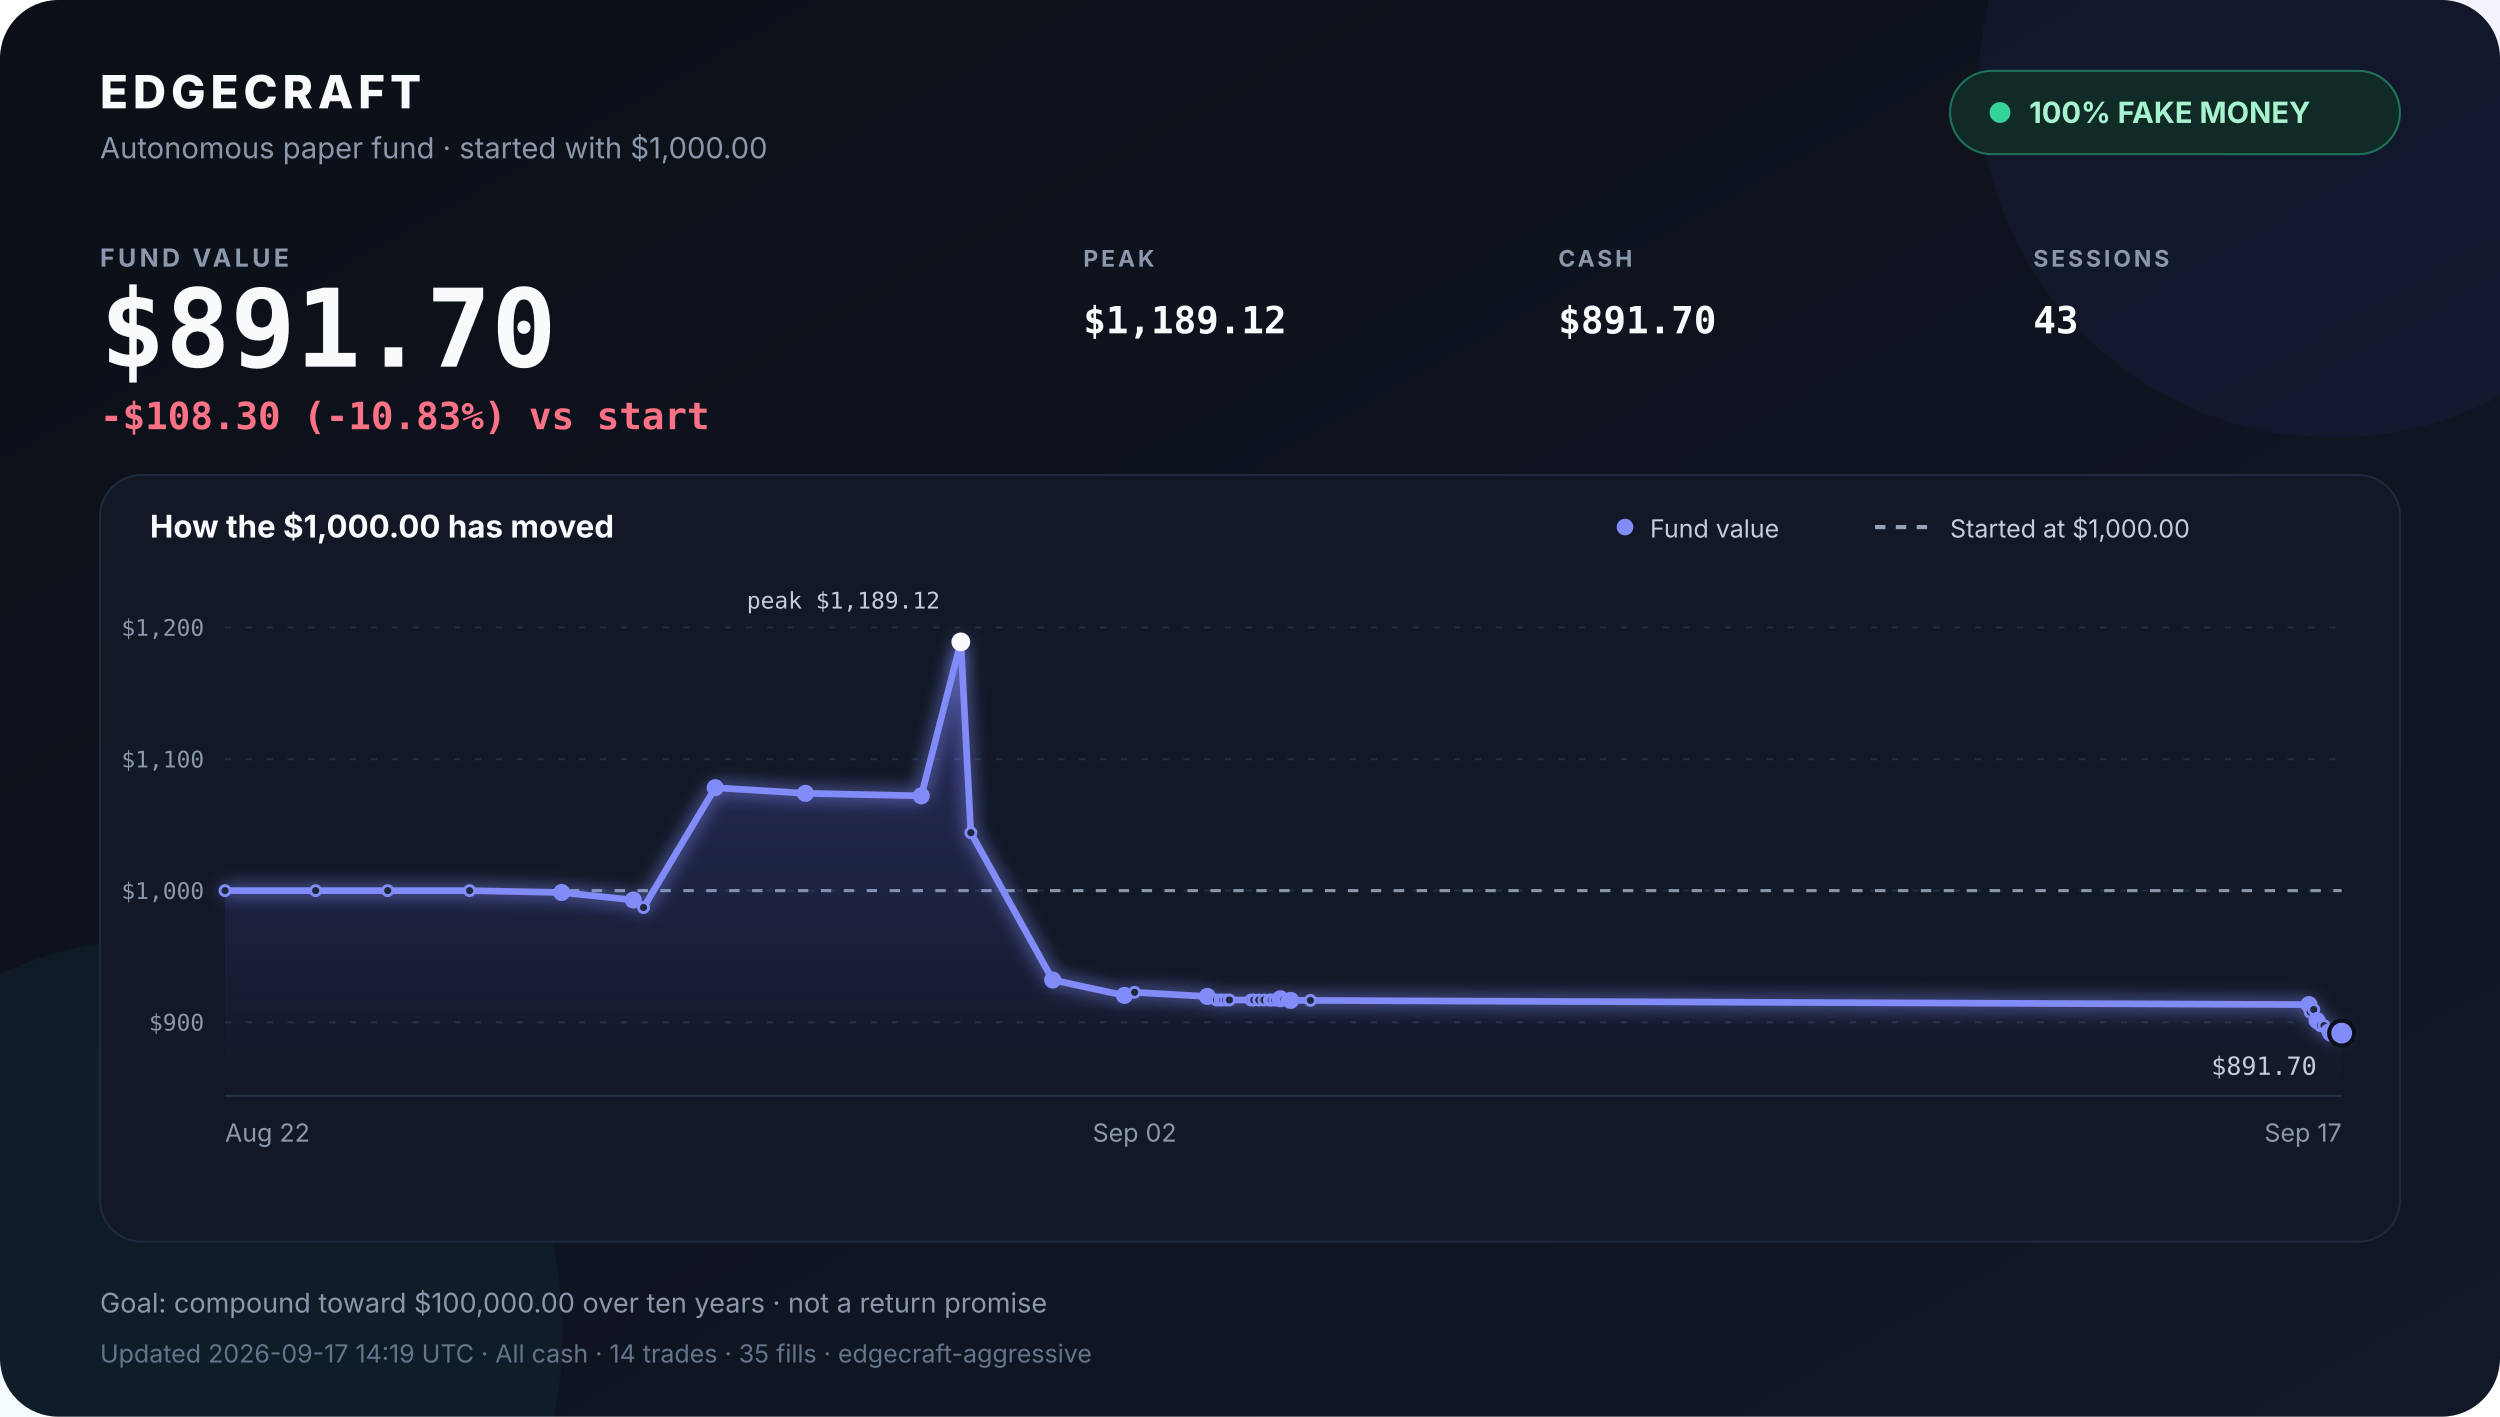
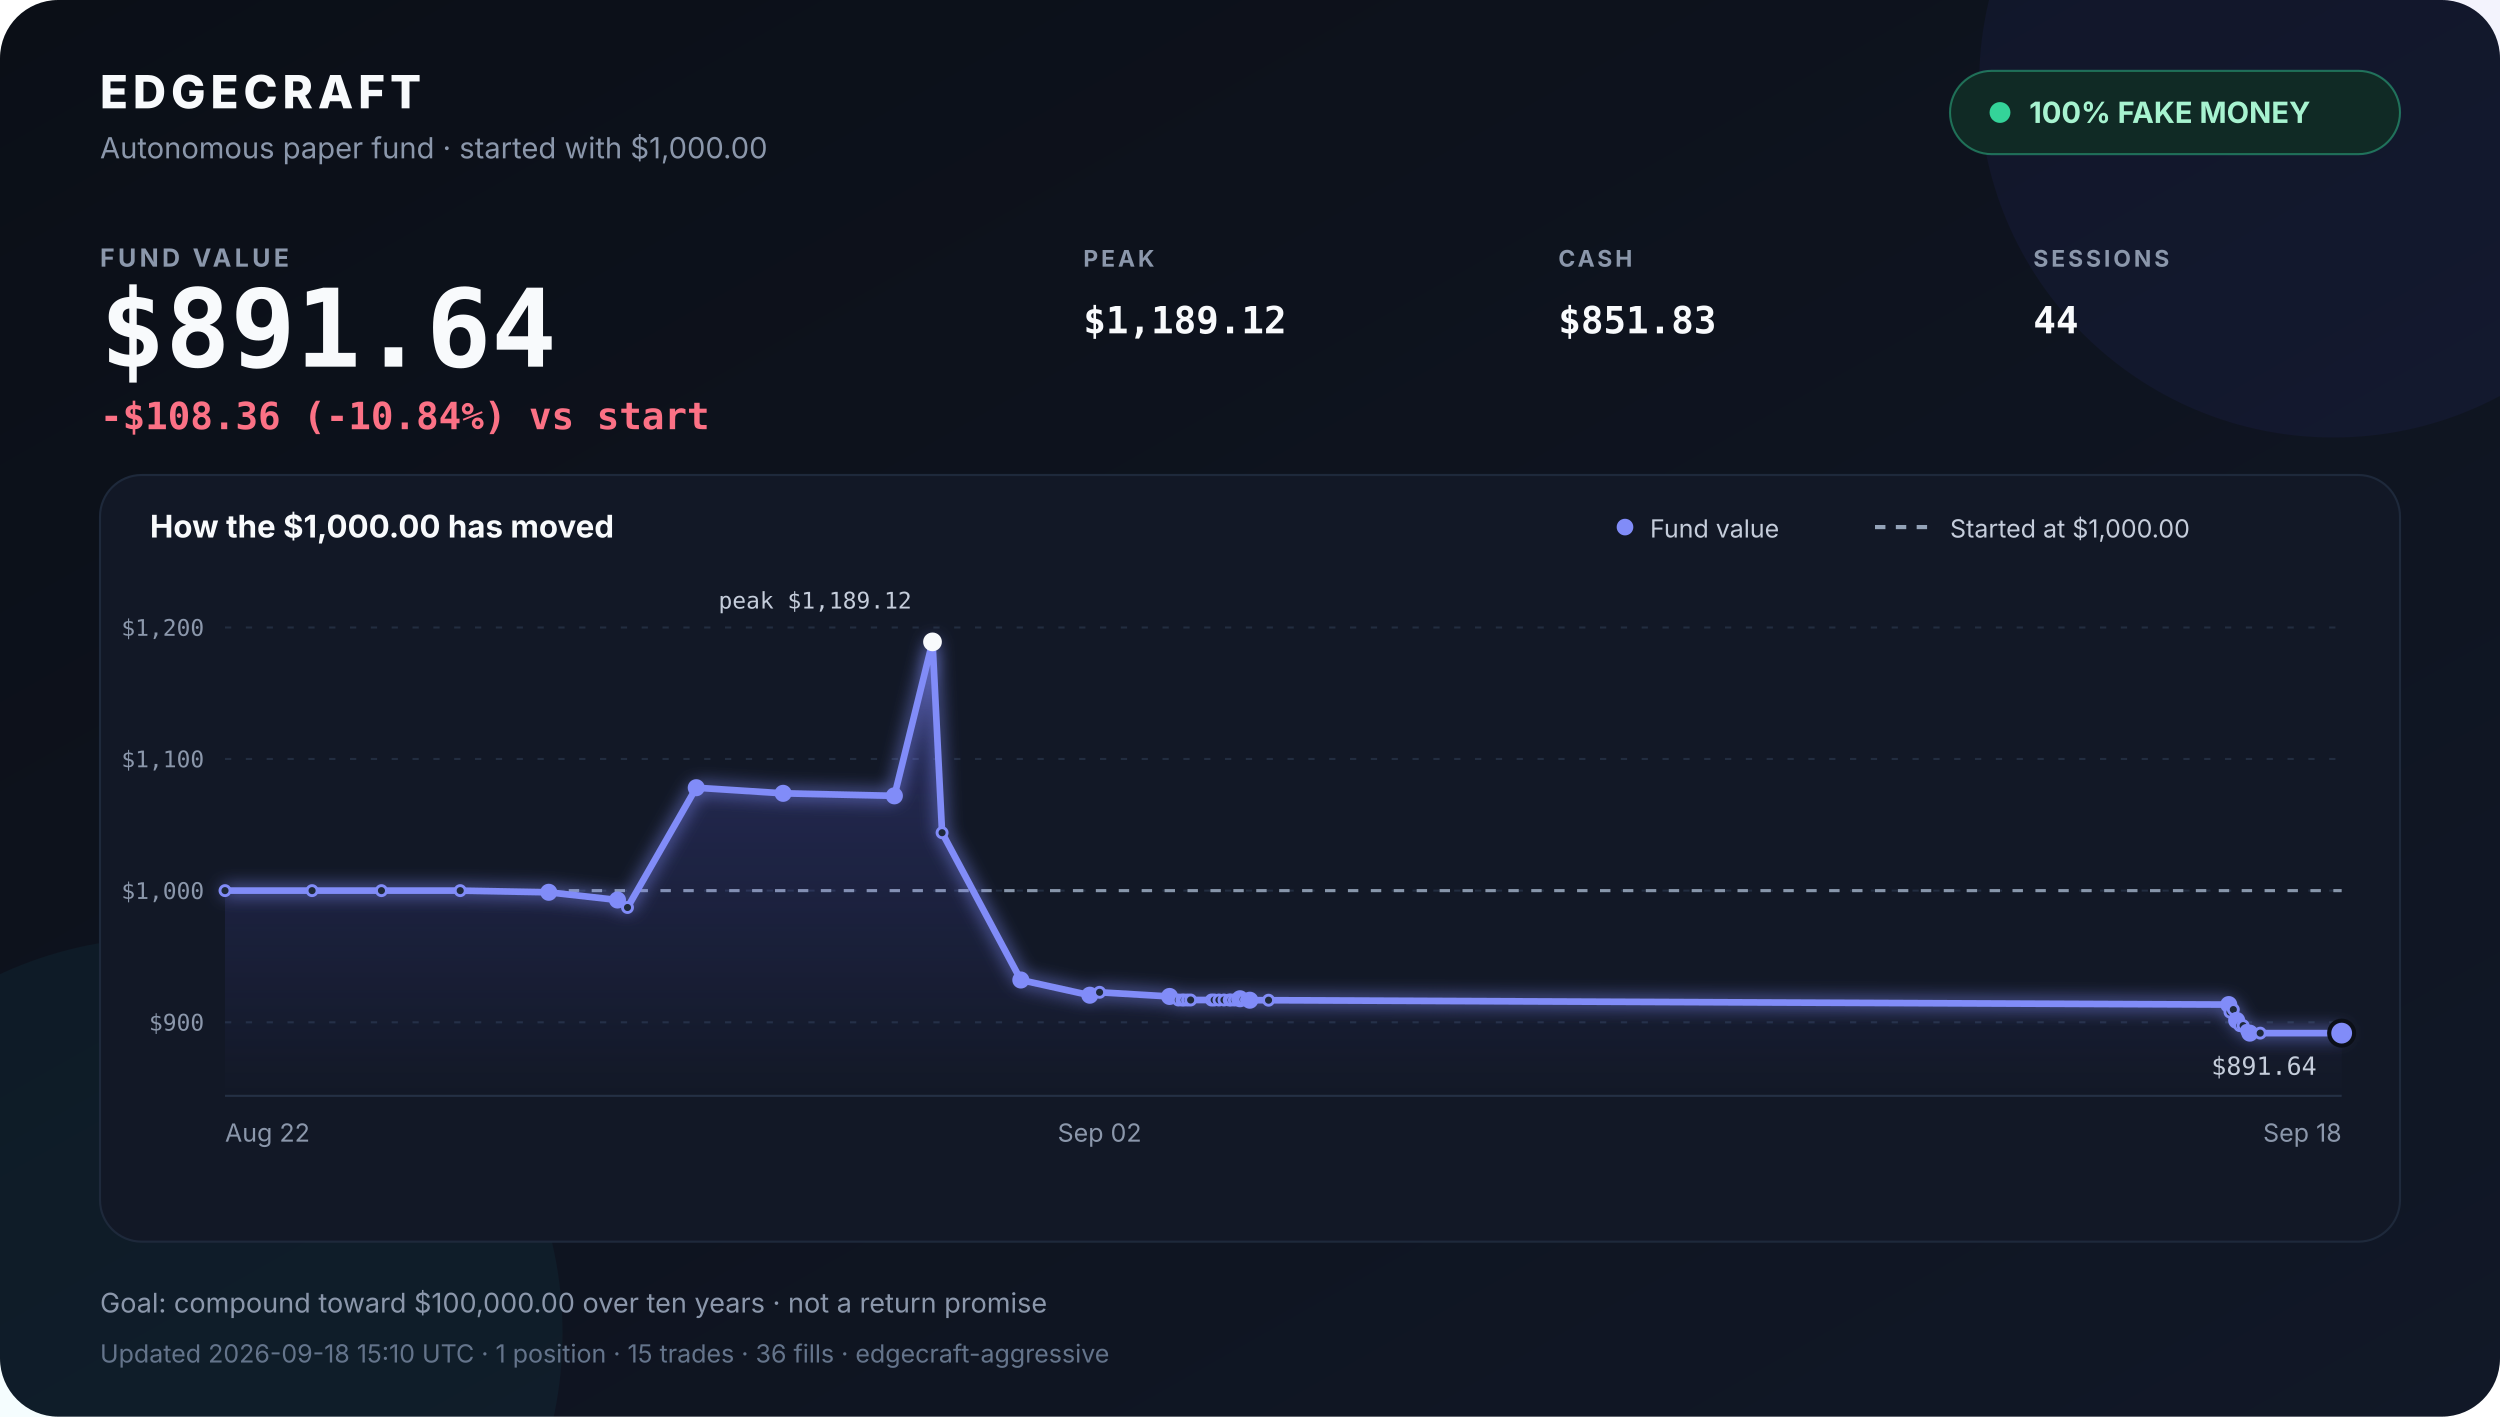
<svg xmlns="http://www.w3.org/2000/svg" width="1200" height="680" viewBox="0 0 1200 680" role="img" aria-labelledby="title desc">
  <defs>
    <linearGradient id="bg" x1="0" y1="0" x2="1" y2="1">
      <stop stop-color="#0b0f17" />
      <stop offset="1" stop-color="#111827" />
    </linearGradient>
    <linearGradient id="area" x1="0" y1="0" x2="0" y2="1">
      <stop stop-color="#6366f1" stop-opacity=".28" />
      <stop offset="1" stop-color="#6366f1" stop-opacity="0" />
    </linearGradient>
    <filter id="glow">
      <feGaussianBlur stdDeviation="4" result="b" />
      <feMerge>
        <feMergeNode in="b" />
        <feMergeNode in="SourceGraphic" />
      </feMerge>
    </filter>
  </defs>
  <rect width="1200" height="680" rx="28" fill="url(#bg)" />
  <circle cx="1120" cy="40" r="170" fill="#4f46e5" opacity=".07" />
  <circle cx="80" cy="640" r="190" fill="#22d3ee" opacity=".05" />
  <g font-family="ui-sans-serif,system-ui,-apple-system,Segoe UI,sans-serif">
    <text x="48" y="52" fill="#f8fafc" font-size="22" font-weight="800" letter-spacing="2.4">EDGECRAFT</text>
    <text x="48" y="76" fill="#8b97ab" font-size="14">Autonomous paper fund · started with $1,000.00</text>
    <rect x="936" y="34" width="216" height="40" rx="20" fill="#102a25" stroke="#34d399" stroke-opacity=".45" />
    <circle cx="960" cy="54" r="5" fill="#34d399" />
    <text x="974" y="59" fill="#a7f3d0" font-size="14" font-weight="700">100% FAKE MONEY</text>
    <text x="48" y="128" fill="#8b97ab" font-size="12" font-weight="700" letter-spacing="1.6">FUND VALUE</text>
-     <text x="48" y="176" fill="#f8fafc" font-size="52" font-weight="800" font-family="ui-monospace,SFMono-Regular,Menlo,monospace">$891.70</text>
-     <text x="48" y="206" fill="#fb7185" font-size="18" font-weight="700" font-family="ui-monospace,SFMono-Regular,Menlo,monospace">-$108.30  (-10.83%) vs start</text>
+     <text x="48" y="176" fill="#f8fafc" font-size="52" font-weight="800" font-family="ui-monospace,SFMono-Regular,Menlo,monospace">$891.64</text>
+     <text x="48" y="206" fill="#fb7185" font-size="18" font-weight="700" font-family="ui-monospace,SFMono-Regular,Menlo,monospace">-$108.36  (-10.84%) vs start</text>
    <text x="520" y="128" fill="#8b97ab" font-size="11" font-weight="700" letter-spacing="1.4">PEAK</text>
    <text x="520" y="160" fill="#f8fafc" font-size="18" font-weight="700" font-family="ui-monospace,SFMono-Regular,Menlo,monospace">$1,189.12</text>
    <text x="748" y="128" fill="#8b97ab" font-size="11" font-weight="700" letter-spacing="1.4">CASH</text>
-     <text x="748" y="160" fill="#f8fafc" font-size="18" font-weight="700" font-family="ui-monospace,SFMono-Regular,Menlo,monospace">$891.70</text>
+     <text x="748" y="160" fill="#f8fafc" font-size="18" font-weight="700" font-family="ui-monospace,SFMono-Regular,Menlo,monospace">$851.83</text>
    <text x="976" y="128" fill="#8b97ab" font-size="11" font-weight="700" letter-spacing="1.4">SESSIONS</text>
-     <text x="976" y="160" fill="#f8fafc" font-size="18" font-weight="700" font-family="ui-monospace,SFMono-Regular,Menlo,monospace">43</text>
+     <text x="976" y="160" fill="#f8fafc" font-size="18" font-weight="700" font-family="ui-monospace,SFMono-Regular,Menlo,monospace">44</text>
    <rect x="48" y="228" width="1104" height="368" rx="20" fill="#121826" stroke="#1e293b" />
    <text x="72" y="258" fill="#f8fafc" font-size="15" font-weight="700">How the $1,000.00 has moved</text>
    <circle cx="780" cy="253" r="4" fill="#818cf8" />
    <text x="792" y="258" fill="#c5cddb" font-size="12">Fund value</text>
    <line x1="900" y1="253" x2="928" y2="253" stroke="#94a3b8" stroke-width="2" stroke-dasharray="5 5" />
    <text x="936" y="258" fill="#c5cddb" font-size="12">Started at $1,000.00</text>
    <line x1="108" y1="526" x2="1124" y2="526" stroke="#243044" />
    <line x1="108" y1="490.7" x2="1124" y2="490.7" stroke="#243044" stroke-dasharray="3 7" opacity=".85" />
    <text x="98" y="494.7" text-anchor="end" fill="#8b97ab" font-size="11" font-family="ui-monospace,SFMono-Regular,Menlo,monospace">$900</text>
    <line x1="108" y1="427.5" x2="1124" y2="427.5" stroke="#243044" stroke-dasharray="3 7" opacity=".85" />
    <text x="98" y="431.5" text-anchor="end" fill="#8b97ab" font-size="11" font-family="ui-monospace,SFMono-Regular,Menlo,monospace">$1,000</text>
-     <line x1="108" y1="364.4" x2="1124" y2="364.4" stroke="#243044" stroke-dasharray="3 7" opacity=".85" />
-     <text x="98" y="368.4" text-anchor="end" fill="#8b97ab" font-size="11" font-family="ui-monospace,SFMono-Regular,Menlo,monospace">$1,100</text>
+     <line x1="108" y1="364.3" x2="1124" y2="364.3" stroke="#243044" stroke-dasharray="3 7" opacity=".85" />
+     <text x="98" y="368.3" text-anchor="end" fill="#8b97ab" font-size="11" font-family="ui-monospace,SFMono-Regular,Menlo,monospace">$1,100</text>
    <line x1="108" y1="301.2" x2="1124" y2="301.2" stroke="#243044" stroke-dasharray="3 7" opacity=".85" />
    <text x="98" y="305.2" text-anchor="end" fill="#8b97ab" font-size="11" font-family="ui-monospace,SFMono-Regular,Menlo,monospace">$1,200</text>
    <line x1="108" y1="427.5" x2="1124" y2="427.5" stroke="#94a3b8" stroke-width="1.5" stroke-dasharray="5 6" opacity=".9" />
-     <polygon points="108.0,526.0 108.0,427.5 151.5,427.5 186.1,427.5 225.4,427.5 269.6,428.4 304.0,432.0 308.9,435.6 343.3,378.1 386.6,380.8 442.2,382.0 461.2,308.1 466.0,399.7 505.3,470.4 539.7,477.8 544.6,476.3 579.5,478.3 583.9,480.0 585.7,480.0 586.8,480.0 588.4,480.0 590.1,480.0 600.5,480.0 601.8,480.0 604.2,480.0 606.7,480.0 609.3,480.0 610.2,480.0 611.9,480.0 613.5,479.7 614.6,479.4 616.3,479.7 617.9,479.9 619.5,480.2 629.0,480.2 1108.3,482.2 1108.9,485.8 1110.6,484.6 1112.2,489.9 1113.8,492.3 1115.5,492.3 1117.1,494.6 1118.7,495.9 1124.0,495.9 1124.0,526.0" fill="url(#area)" />
-     <polyline points="108.0,427.5 151.5,427.5 186.1,427.5 225.4,427.5 269.6,428.4 304.0,432.0 308.9,435.6 343.3,378.1 386.6,380.8 442.2,382.0 461.2,308.1 466.0,399.7 505.3,470.4 539.7,477.8 544.6,476.3 579.5,478.3 583.9,480.0 585.7,480.0 586.8,480.0 588.4,480.0 590.1,480.0 600.5,480.0 601.8,480.0 604.2,480.0 606.7,480.0 609.3,480.0 610.2,480.0 611.9,480.0 613.5,479.7 614.6,479.4 616.3,479.7 617.9,479.9 619.5,480.2 629.0,480.2 1108.3,482.2 1108.9,485.8 1110.6,484.6 1112.2,489.9 1113.8,492.3 1115.5,492.3 1117.1,494.6 1118.7,495.9 1124.0,495.9" fill="none" stroke="#818cf8" stroke-width="3.2" stroke-linecap="round" stroke-linejoin="round" filter="url(#glow)" />
+     <polygon points="108.0,526.0 108.0,427.5 149.8,427.5 183.1,427.5 220.9,427.5 263.4,428.3 296.4,432.0 301.2,435.6 334.2,378.1 375.9,380.8 429.3,382.0 447.6,308.1 452.2,399.7 490.0,470.4 523.1,477.7 527.8,476.3 561.4,478.3 565.6,480.0 567.3,480.0 568.4,480.0 570.0,480.0 571.5,480.0 581.5,480.0 582.8,480.0 585.1,480.0 587.5,480.0 590.0,480.0 590.9,480.0 592.5,480.0 594.1,479.7 595.2,479.4 596.7,479.7 598.3,479.9 599.9,480.1 608.9,480.1 1069.8,482.2 1070.4,485.8 1072.0,484.6 1073.6,489.8 1075.1,492.3 1076.7,492.3 1078.3,494.6 1079.9,495.9 1084.9,495.9 1124.0,495.9 1124.0,526.0" fill="url(#area)" />
+     <polyline points="108.0,427.5 149.8,427.5 183.1,427.5 220.9,427.5 263.4,428.3 296.4,432.0 301.2,435.6 334.2,378.1 375.9,380.8 429.3,382.0 447.6,308.1 452.2,399.7 490.0,470.4 523.1,477.7 527.8,476.3 561.4,478.3 565.6,480.0 567.3,480.0 568.4,480.0 570.0,480.0 571.5,480.0 581.5,480.0 582.8,480.0 585.1,480.0 587.5,480.0 590.0,480.0 590.9,480.0 592.5,480.0 594.1,479.7 595.2,479.4 596.7,479.7 598.3,479.9 599.9,480.1 608.9,480.1 1069.8,482.2 1070.4,485.8 1072.0,484.6 1073.6,489.8 1075.1,492.3 1076.7,492.3 1078.3,494.6 1079.9,495.9 1084.9,495.9 1124.0,495.9" fill="none" stroke="#818cf8" stroke-width="3.2" stroke-linecap="round" stroke-linejoin="round" filter="url(#glow)" />
    <circle cx="108.0" cy="427.5" r="2.4" fill="#1e293b" stroke="#818cf8" stroke-width="1.4" />
-     <circle cx="151.5" cy="427.5" r="2.4" fill="#1e293b" stroke="#818cf8" stroke-width="1.4" />
-     <circle cx="186.1" cy="427.5" r="2.4" fill="#1e293b" stroke="#818cf8" stroke-width="1.4" />
-     <circle cx="225.4" cy="427.5" r="2.4" fill="#1e293b" stroke="#818cf8" stroke-width="1.4" />
-     <circle cx="269.6" cy="428.4" r="3.4" fill="#818cf8" stroke="#818cf8" stroke-width="1.4" />
-     <circle cx="304.0" cy="432.0" r="3.4" fill="#818cf8" stroke="#818cf8" stroke-width="1.4" />
-     <circle cx="308.9" cy="435.6" r="2.4" fill="#1e293b" stroke="#818cf8" stroke-width="1.4" />
-     <circle cx="343.3" cy="378.1" r="3.4" fill="#818cf8" stroke="#818cf8" stroke-width="1.4" />
-     <circle cx="386.6" cy="380.8" r="3.4" fill="#818cf8" stroke="#818cf8" stroke-width="1.4" />
-     <circle cx="442.2" cy="382.0" r="3.4" fill="#818cf8" stroke="#818cf8" stroke-width="1.4" />
-     <circle cx="461.2" cy="308.1" r="3.4" fill="#818cf8" stroke="#818cf8" stroke-width="1.4" />
-     <circle cx="466.0" cy="399.7" r="2.4" fill="#1e293b" stroke="#818cf8" stroke-width="1.4" />
-     <circle cx="505.3" cy="470.4" r="3.4" fill="#818cf8" stroke="#818cf8" stroke-width="1.4" />
-     <circle cx="539.7" cy="477.8" r="3.4" fill="#818cf8" stroke="#818cf8" stroke-width="1.4" />
-     <circle cx="544.6" cy="476.3" r="2.4" fill="#1e293b" stroke="#818cf8" stroke-width="1.4" />
-     <circle cx="579.5" cy="478.3" r="3.4" fill="#818cf8" stroke="#818cf8" stroke-width="1.4" />
-     <circle cx="583.9" cy="480.0" r="2.4" fill="#1e293b" stroke="#818cf8" stroke-width="1.4" />
-     <circle cx="585.7" cy="480.0" r="2.4" fill="#1e293b" stroke="#818cf8" stroke-width="1.4" />
-     <circle cx="586.8" cy="480.0" r="2.4" fill="#1e293b" stroke="#818cf8" stroke-width="1.4" />
-     <circle cx="588.4" cy="480.0" r="2.4" fill="#1e293b" stroke="#818cf8" stroke-width="1.4" />
-     <circle cx="590.1" cy="480.0" r="2.4" fill="#1e293b" stroke="#818cf8" stroke-width="1.4" />
-     <circle cx="600.5" cy="480.0" r="2.4" fill="#1e293b" stroke="#818cf8" stroke-width="1.4" />
-     <circle cx="601.8" cy="480.0" r="2.4" fill="#1e293b" stroke="#818cf8" stroke-width="1.4" />
-     <circle cx="604.2" cy="480.0" r="2.4" fill="#1e293b" stroke="#818cf8" stroke-width="1.4" />
-     <circle cx="606.7" cy="480.0" r="2.4" fill="#1e293b" stroke="#818cf8" stroke-width="1.4" />
-     <circle cx="609.3" cy="480.0" r="2.4" fill="#1e293b" stroke="#818cf8" stroke-width="1.4" />
-     <circle cx="610.2" cy="480.0" r="2.4" fill="#1e293b" stroke="#818cf8" stroke-width="1.4" />
-     <circle cx="611.9" cy="480.0" r="2.4" fill="#1e293b" stroke="#818cf8" stroke-width="1.4" />
-     <circle cx="613.5" cy="479.7" r="2.4" fill="#1e293b" stroke="#818cf8" stroke-width="1.4" />
-     <circle cx="614.6" cy="479.4" r="3.4" fill="#818cf8" stroke="#818cf8" stroke-width="1.4" />
-     <circle cx="616.3" cy="479.7" r="2.4" fill="#1e293b" stroke="#818cf8" stroke-width="1.4" />
-     <circle cx="617.9" cy="479.9" r="2.4" fill="#1e293b" stroke="#818cf8" stroke-width="1.4" />
-     <circle cx="619.5" cy="480.2" r="3.4" fill="#818cf8" stroke="#818cf8" stroke-width="1.4" />
-     <circle cx="629.0" cy="480.2" r="2.4" fill="#1e293b" stroke="#818cf8" stroke-width="1.4" />
-     <circle cx="1108.3" cy="482.2" r="3.4" fill="#818cf8" stroke="#818cf8" stroke-width="1.4" />
-     <circle cx="1108.9" cy="485.8" r="2.4" fill="#1e293b" stroke="#818cf8" stroke-width="1.4" />
-     <circle cx="1110.6" cy="484.6" r="2.4" fill="#1e293b" stroke="#818cf8" stroke-width="1.4" />
-     <circle cx="1112.2" cy="489.9" r="3.4" fill="#818cf8" stroke="#818cf8" stroke-width="1.4" />
-     <circle cx="1113.8" cy="492.3" r="2.4" fill="#1e293b" stroke="#818cf8" stroke-width="1.4" />
-     <circle cx="1115.5" cy="492.3" r="2.4" fill="#1e293b" stroke="#818cf8" stroke-width="1.4" />
-     <circle cx="1117.1" cy="494.6" r="2.4" fill="#1e293b" stroke="#818cf8" stroke-width="1.4" />
-     <circle cx="1118.7" cy="495.9" r="3.4" fill="#818cf8" stroke="#818cf8" stroke-width="1.4" />
-     <circle cx="1124.0" cy="495.9" r="2.4" fill="#1e293b" stroke="#818cf8" stroke-width="1.4" />
-     <circle cx="461.2" cy="308.1" r="4.5" fill="#f8fafc" />
-     <text x="451.2" y="292.1" text-anchor="end" fill="#c5cddb" font-size="11" font-family="ui-monospace,SFMono-Regular,Menlo,monospace">peak $1,189.12</text>
+     <circle cx="149.8" cy="427.5" r="2.4" fill="#1e293b" stroke="#818cf8" stroke-width="1.4" />
+     <circle cx="183.1" cy="427.5" r="2.4" fill="#1e293b" stroke="#818cf8" stroke-width="1.4" />
+     <circle cx="220.9" cy="427.5" r="2.4" fill="#1e293b" stroke="#818cf8" stroke-width="1.4" />
+     <circle cx="263.4" cy="428.3" r="3.4" fill="#818cf8" stroke="#818cf8" stroke-width="1.4" />
+     <circle cx="296.4" cy="432.0" r="3.4" fill="#818cf8" stroke="#818cf8" stroke-width="1.4" />
+     <circle cx="301.2" cy="435.6" r="2.4" fill="#1e293b" stroke="#818cf8" stroke-width="1.4" />
+     <circle cx="334.2" cy="378.1" r="3.4" fill="#818cf8" stroke="#818cf8" stroke-width="1.4" />
+     <circle cx="375.9" cy="380.8" r="3.4" fill="#818cf8" stroke="#818cf8" stroke-width="1.4" />
+     <circle cx="429.3" cy="382.0" r="3.4" fill="#818cf8" stroke="#818cf8" stroke-width="1.4" />
+     <circle cx="447.6" cy="308.1" r="3.4" fill="#818cf8" stroke="#818cf8" stroke-width="1.4" />
+     <circle cx="452.2" cy="399.7" r="2.4" fill="#1e293b" stroke="#818cf8" stroke-width="1.4" />
+     <circle cx="490.0" cy="470.4" r="3.4" fill="#818cf8" stroke="#818cf8" stroke-width="1.4" />
+     <circle cx="523.1" cy="477.7" r="3.4" fill="#818cf8" stroke="#818cf8" stroke-width="1.4" />
+     <circle cx="527.8" cy="476.3" r="2.4" fill="#1e293b" stroke="#818cf8" stroke-width="1.4" />
+     <circle cx="561.4" cy="478.3" r="3.4" fill="#818cf8" stroke="#818cf8" stroke-width="1.4" />
+     <circle cx="565.6" cy="480.0" r="2.4" fill="#1e293b" stroke="#818cf8" stroke-width="1.4" />
+     <circle cx="567.3" cy="480.0" r="2.4" fill="#1e293b" stroke="#818cf8" stroke-width="1.4" />
+     <circle cx="568.4" cy="480.0" r="2.4" fill="#1e293b" stroke="#818cf8" stroke-width="1.4" />
+     <circle cx="570.0" cy="480.0" r="2.4" fill="#1e293b" stroke="#818cf8" stroke-width="1.4" />
+     <circle cx="571.5" cy="480.0" r="2.4" fill="#1e293b" stroke="#818cf8" stroke-width="1.4" />
+     <circle cx="581.5" cy="480.0" r="2.4" fill="#1e293b" stroke="#818cf8" stroke-width="1.4" />
+     <circle cx="582.8" cy="480.0" r="2.4" fill="#1e293b" stroke="#818cf8" stroke-width="1.4" />
+     <circle cx="585.1" cy="480.0" r="2.4" fill="#1e293b" stroke="#818cf8" stroke-width="1.4" />
+     <circle cx="587.5" cy="480.0" r="2.4" fill="#1e293b" stroke="#818cf8" stroke-width="1.4" />
+     <circle cx="590.0" cy="480.0" r="2.4" fill="#1e293b" stroke="#818cf8" stroke-width="1.4" />
+     <circle cx="590.9" cy="480.0" r="2.4" fill="#1e293b" stroke="#818cf8" stroke-width="1.4" />
+     <circle cx="592.5" cy="480.0" r="2.4" fill="#1e293b" stroke="#818cf8" stroke-width="1.4" />
+     <circle cx="594.1" cy="479.7" r="2.4" fill="#1e293b" stroke="#818cf8" stroke-width="1.4" />
+     <circle cx="595.2" cy="479.4" r="3.4" fill="#818cf8" stroke="#818cf8" stroke-width="1.4" />
+     <circle cx="596.7" cy="479.7" r="2.4" fill="#1e293b" stroke="#818cf8" stroke-width="1.4" />
+     <circle cx="598.3" cy="479.9" r="2.4" fill="#1e293b" stroke="#818cf8" stroke-width="1.4" />
+     <circle cx="599.9" cy="480.1" r="3.4" fill="#818cf8" stroke="#818cf8" stroke-width="1.4" />
+     <circle cx="608.9" cy="480.1" r="2.4" fill="#1e293b" stroke="#818cf8" stroke-width="1.4" />
+     <circle cx="1069.8" cy="482.2" r="3.4" fill="#818cf8" stroke="#818cf8" stroke-width="1.4" />
+     <circle cx="1070.4" cy="485.8" r="2.4" fill="#1e293b" stroke="#818cf8" stroke-width="1.4" />
+     <circle cx="1072.0" cy="484.6" r="2.4" fill="#1e293b" stroke="#818cf8" stroke-width="1.4" />
+     <circle cx="1073.6" cy="489.8" r="3.4" fill="#818cf8" stroke="#818cf8" stroke-width="1.4" />
+     <circle cx="1075.1" cy="492.3" r="2.4" fill="#1e293b" stroke="#818cf8" stroke-width="1.4" />
+     <circle cx="1076.7" cy="492.3" r="2.4" fill="#1e293b" stroke="#818cf8" stroke-width="1.4" />
+     <circle cx="1078.3" cy="494.6" r="2.4" fill="#1e293b" stroke="#818cf8" stroke-width="1.4" />
+     <circle cx="1079.9" cy="495.9" r="3.4" fill="#818cf8" stroke="#818cf8" stroke-width="1.4" />
+     <circle cx="1084.9" cy="495.9" r="2.4" fill="#1e293b" stroke="#818cf8" stroke-width="1.4" />
+     <circle cx="1124.0" cy="495.9" r="3.4" fill="#818cf8" stroke="#818cf8" stroke-width="1.4" />
+     <circle cx="447.6" cy="308.1" r="4.5" fill="#f8fafc" />
+     <text x="437.6" y="292.1" text-anchor="end" fill="#c5cddb" font-size="11" font-family="ui-monospace,SFMono-Regular,Menlo,monospace">peak $1,189.12</text>
    <circle cx="1124.0" cy="495.9" r="6" fill="#818cf8" stroke="#0b0f17" stroke-width="2" />
-     <text x="1112.0" y="515.9" text-anchor="end" fill="#c5cddb" font-size="12" font-family="ui-monospace,SFMono-Regular,Menlo,monospace">$891.70</text>
+     <text x="1112.0" y="515.9" text-anchor="end" fill="#c5cddb" font-size="12" font-family="ui-monospace,SFMono-Regular,Menlo,monospace">$891.64</text>
    <text x="108.0" y="548" text-anchor="start" fill="#8b97ab" font-size="12">Aug 22</text>
-     <text x="544.6" y="548" text-anchor="middle" fill="#8b97ab" font-size="12">Sep 02</text>
-     <text x="1124.0" y="548" text-anchor="end" fill="#8b97ab" font-size="12">Sep 17</text>
+     <text x="527.8" y="548" text-anchor="middle" fill="#8b97ab" font-size="12">Sep 02</text>
+     <text x="1124.0" y="548" text-anchor="end" fill="#8b97ab" font-size="12">Sep 18</text>
    <text x="48" y="630" fill="#8b97ab" font-size="13">Goal: compound toward $100,000.00 over ten years · not a return promise</text>
-     <text x="48" y="654" fill="#64748b" font-size="12">Updated 2026-09-17 14:19 UTC · All cash · 14 trades · 35 fills · edgecraft-aggressive</text>
+     <text x="48" y="654" fill="#64748b" font-size="12">Updated 2026-09-18 15:10 UTC · 1 position · 15 trades · 36 fills · edgecraft-aggressive</text>
  </g>
</svg>
